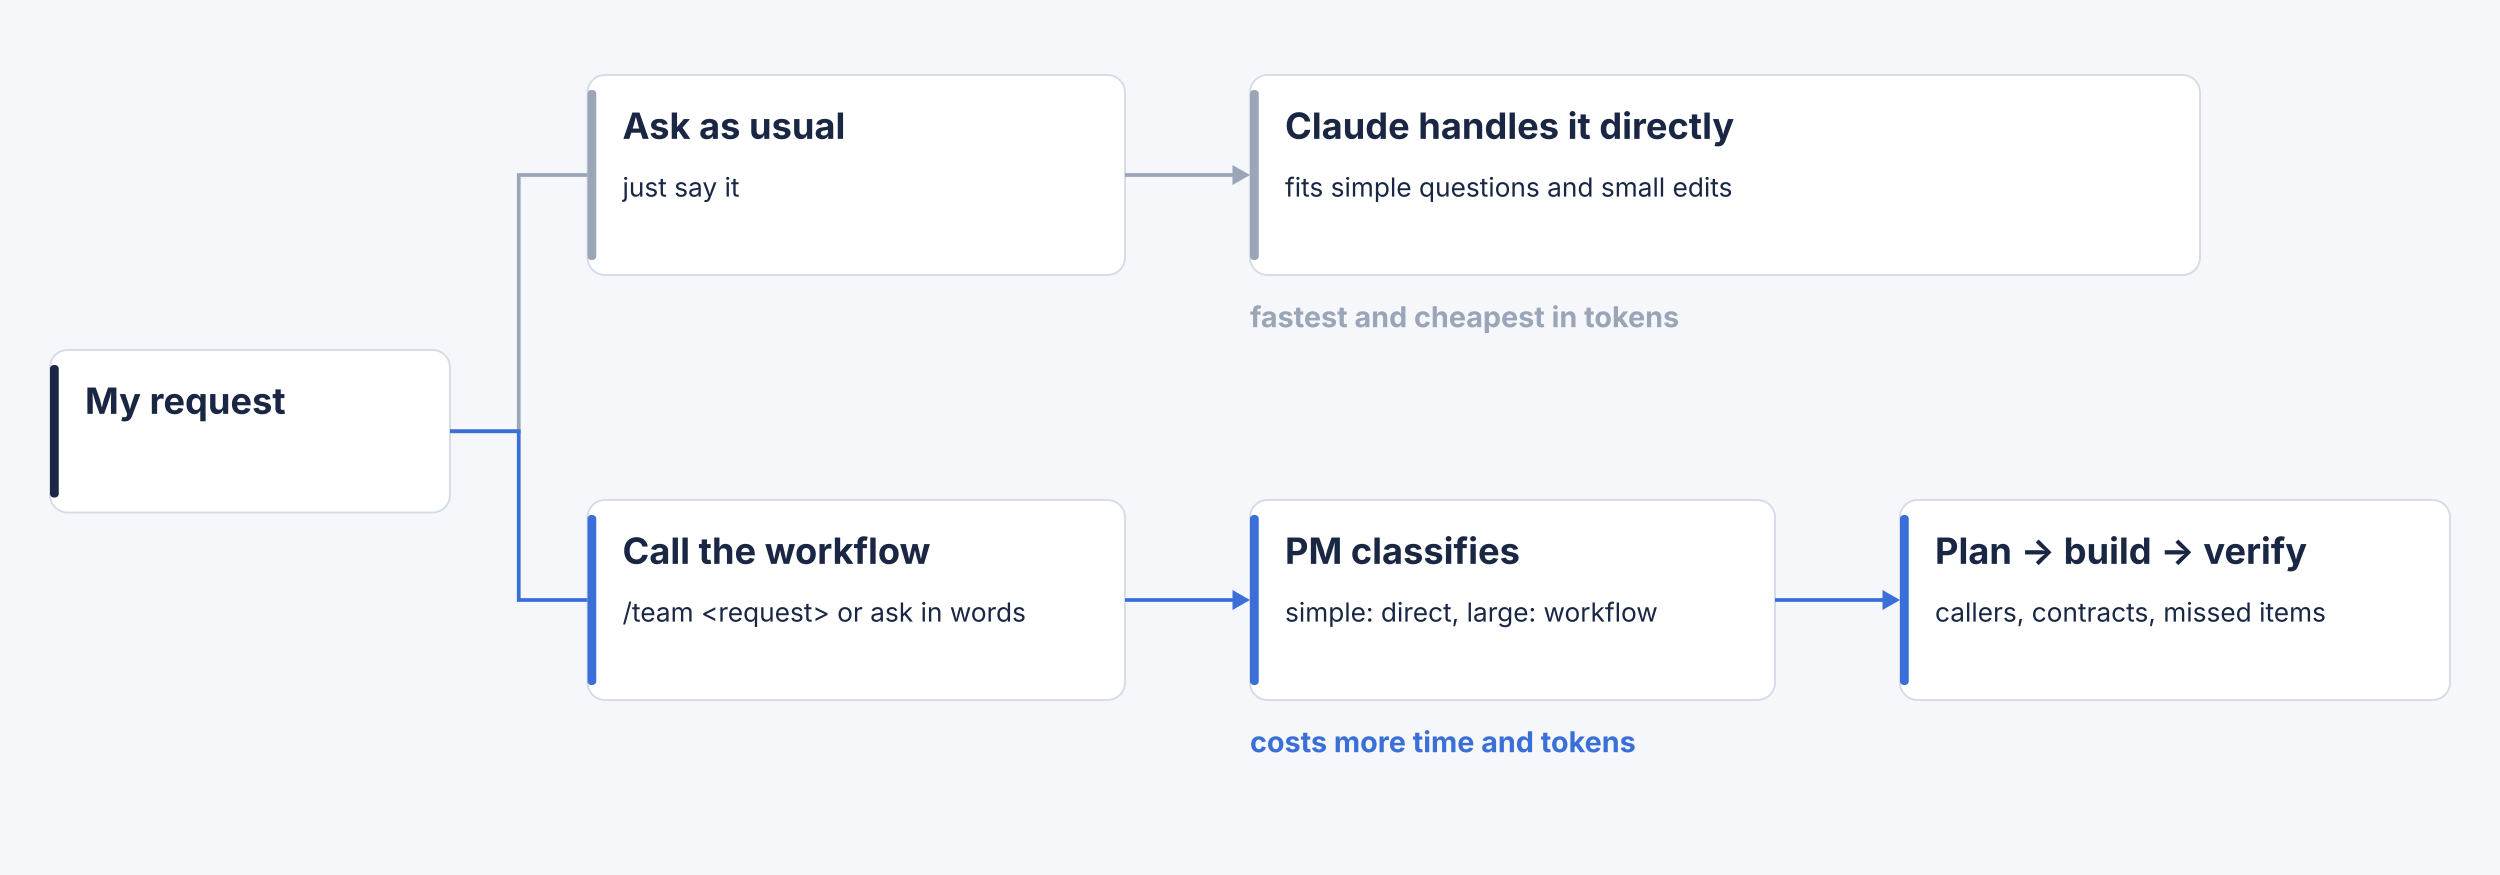
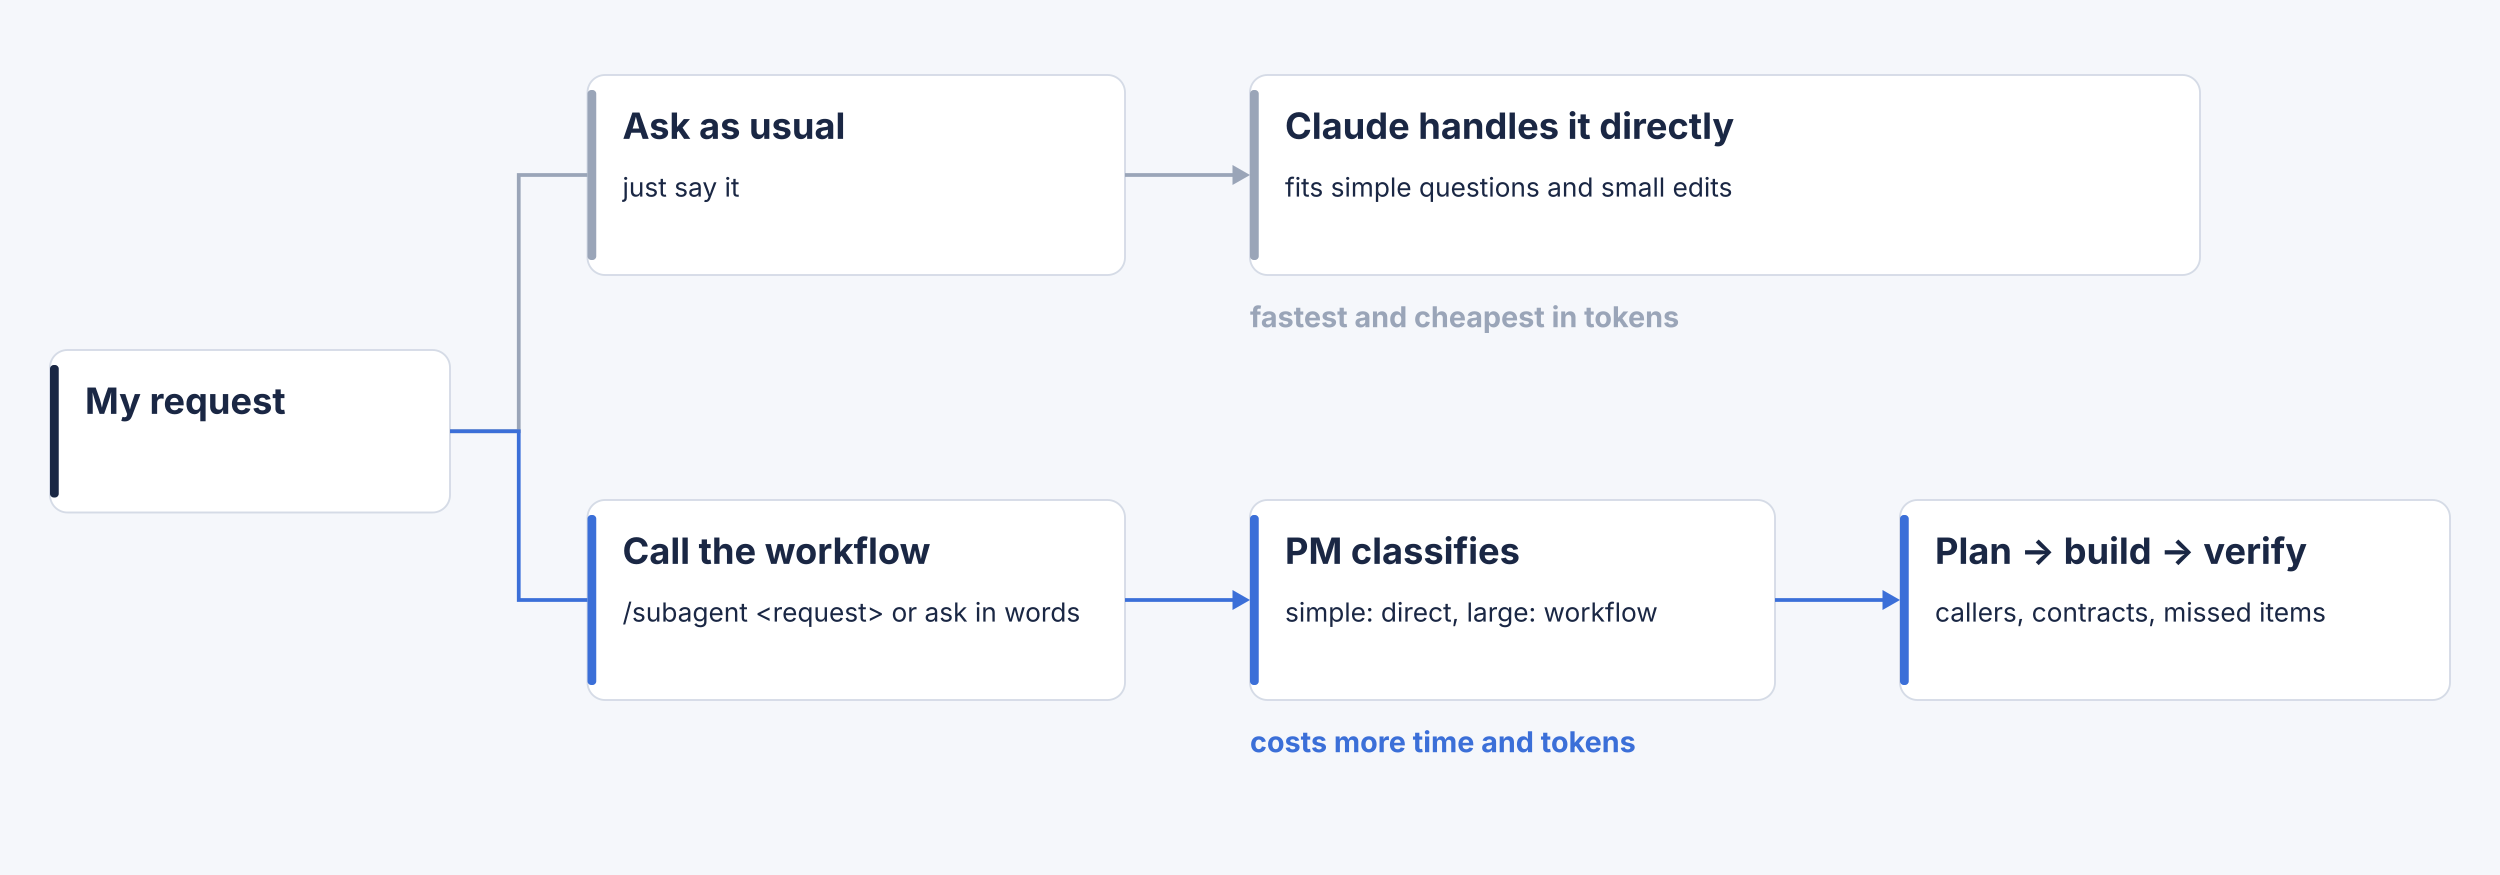
<svg xmlns="http://www.w3.org/2000/svg" width="2000" height="700" viewBox="0 0 2000 700">
  <rect width="2000" height="700" fill="#F5F7FB" />
  <rect x="40" y="280" width="320" height="130" rx="14" fill="white" stroke="#D5DBE6" stroke-width="1.5" />
  <rect x="40" y="292" width="7" height="106" rx="3" fill="#1A2744" />
  <text x="68" y="310" dominant-baseline="text-before-edge" font-family="Inter, Noto Sans KR, sans-serif" font-size="29" font-weight="700" fill="#1A2744">My request</text>
  <rect x="470" y="60" width="430" height="160" rx="14" fill="white" stroke="#D5DBE6" stroke-width="1.5" />
  <rect x="470" y="72" width="7" height="136" rx="3" fill="#9AA5B8" />
  <text x="498" y="90" dominant-baseline="text-before-edge" font-family="Inter, Noto Sans KR, sans-serif" font-size="29" font-weight="700" fill="#1A2744">Ask as usual</text>
  <text x="498" y="142" dominant-baseline="text-before-edge" font-family="Inter, Noto Sans KR, sans-serif" font-size="21" font-weight="400" fill="#1A2744">just say it</text>
  <rect x="1000" y="60" width="760" height="160" rx="14" fill="white" stroke="#D5DBE6" stroke-width="1.5" />
  <rect x="1000" y="72" width="7" height="136" rx="3" fill="#9AA5B8" />
  <text x="1028" y="90" dominant-baseline="text-before-edge" font-family="Inter, Noto Sans KR, sans-serif" font-size="29" font-weight="700" fill="#1A2744">Claude handles it directly</text>
  <text x="1028" y="142" dominant-baseline="text-before-edge" font-family="Inter, Noto Sans KR, sans-serif" font-size="21" font-weight="400" fill="#1A2744">fits simple questions and small edits</text>
  <line x1="900" y1="140" x2="990" y2="140" stroke="#9AA5B8" stroke-width="3" />
  <polygon points="1000,140 986,132 986,148" fill="#9AA5B8" />
  <text x="1000" y="245" dominant-baseline="text-before-edge" font-family="Inter, Noto Sans KR, sans-serif" font-size="23" font-weight="700" fill="#9AA5B8">fastest and cheapest in tokens</text>
  <rect x="470" y="400" width="430" height="160" rx="14" fill="white" stroke="#D5DBE6" stroke-width="1.5" />
  <rect x="470" y="412" width="7" height="136" rx="3" fill="#3B6FD8" />
  <text x="498" y="430" dominant-baseline="text-before-edge" font-family="Inter, Noto Sans KR, sans-serif" font-size="29" font-weight="700" fill="#1A2744">Call the workflow</text>
-   <text x="498" y="482" dominant-baseline="text-before-edge" font-family="Inter, Noto Sans KR, sans-serif" font-size="21" font-weight="400" fill="#1A2744">/team &lt;request&gt; or ask in words</text>
+   <text x="498" y="482" dominant-baseline="text-before-edge" font-family="Inter, Noto Sans KR, sans-serif" font-size="21" font-weight="400" fill="#1A2744">/subagent &lt;request&gt; or ask in words</text>
  <rect x="1000" y="400" width="420" height="160" rx="14" fill="white" stroke="#D5DBE6" stroke-width="1.5" />
  <rect x="1000" y="412" width="7" height="136" rx="3" fill="#3B6FD8" />
  <text x="1028" y="430" dominant-baseline="text-before-edge" font-family="Inter, Noto Sans KR, sans-serif" font-size="29" font-weight="700" fill="#1A2744">PM classifies</text>
  <text x="1028" y="482" dominant-baseline="text-before-edge" font-family="Inter, Noto Sans KR, sans-serif" font-size="21" font-weight="400" fill="#1A2744">simple: direct, large: workflow</text>
  <rect x="1520" y="400" width="440" height="160" rx="14" fill="white" stroke="#D5DBE6" stroke-width="1.5" />
  <rect x="1520" y="412" width="7" height="136" rx="3" fill="#3B6FD8" />
  <text x="1548" y="430" dominant-baseline="text-before-edge" font-family="Inter, Noto Sans KR, sans-serif" font-size="29" font-weight="700" fill="#1A2744">Plan → build → verify</text>
  <text x="1548" y="482" dominant-baseline="text-before-edge" font-family="Inter, Noto Sans KR, sans-serif" font-size="21" font-weight="400" fill="#1A2744">callers, contracts, missed items</text>
  <line x1="900" y1="480" x2="990" y2="480" stroke="#3B6FD8" stroke-width="3" />
  <polygon points="1000,480 986,472 986,488" fill="#3B6FD8" />
  <line x1="1420" y1="480" x2="1510" y2="480" stroke="#3B6FD8" stroke-width="3" />
  <polygon points="1520,480 1506,472 1506,488" fill="#3B6FD8" />
  <text x="1000" y="585" dominant-baseline="text-before-edge" font-family="Inter, Noto Sans KR, sans-serif" font-size="23" font-weight="700" fill="#3B6FD8">costs more time and tokens</text>
  <polyline points="360,345 415,345 415,140 470,140" fill="none" stroke="#9AA5B8" stroke-width="3" />
  <polyline points="360,345 415,345 415,480 470,480" fill="none" stroke="#3B6FD8" stroke-width="3" />
</svg>
